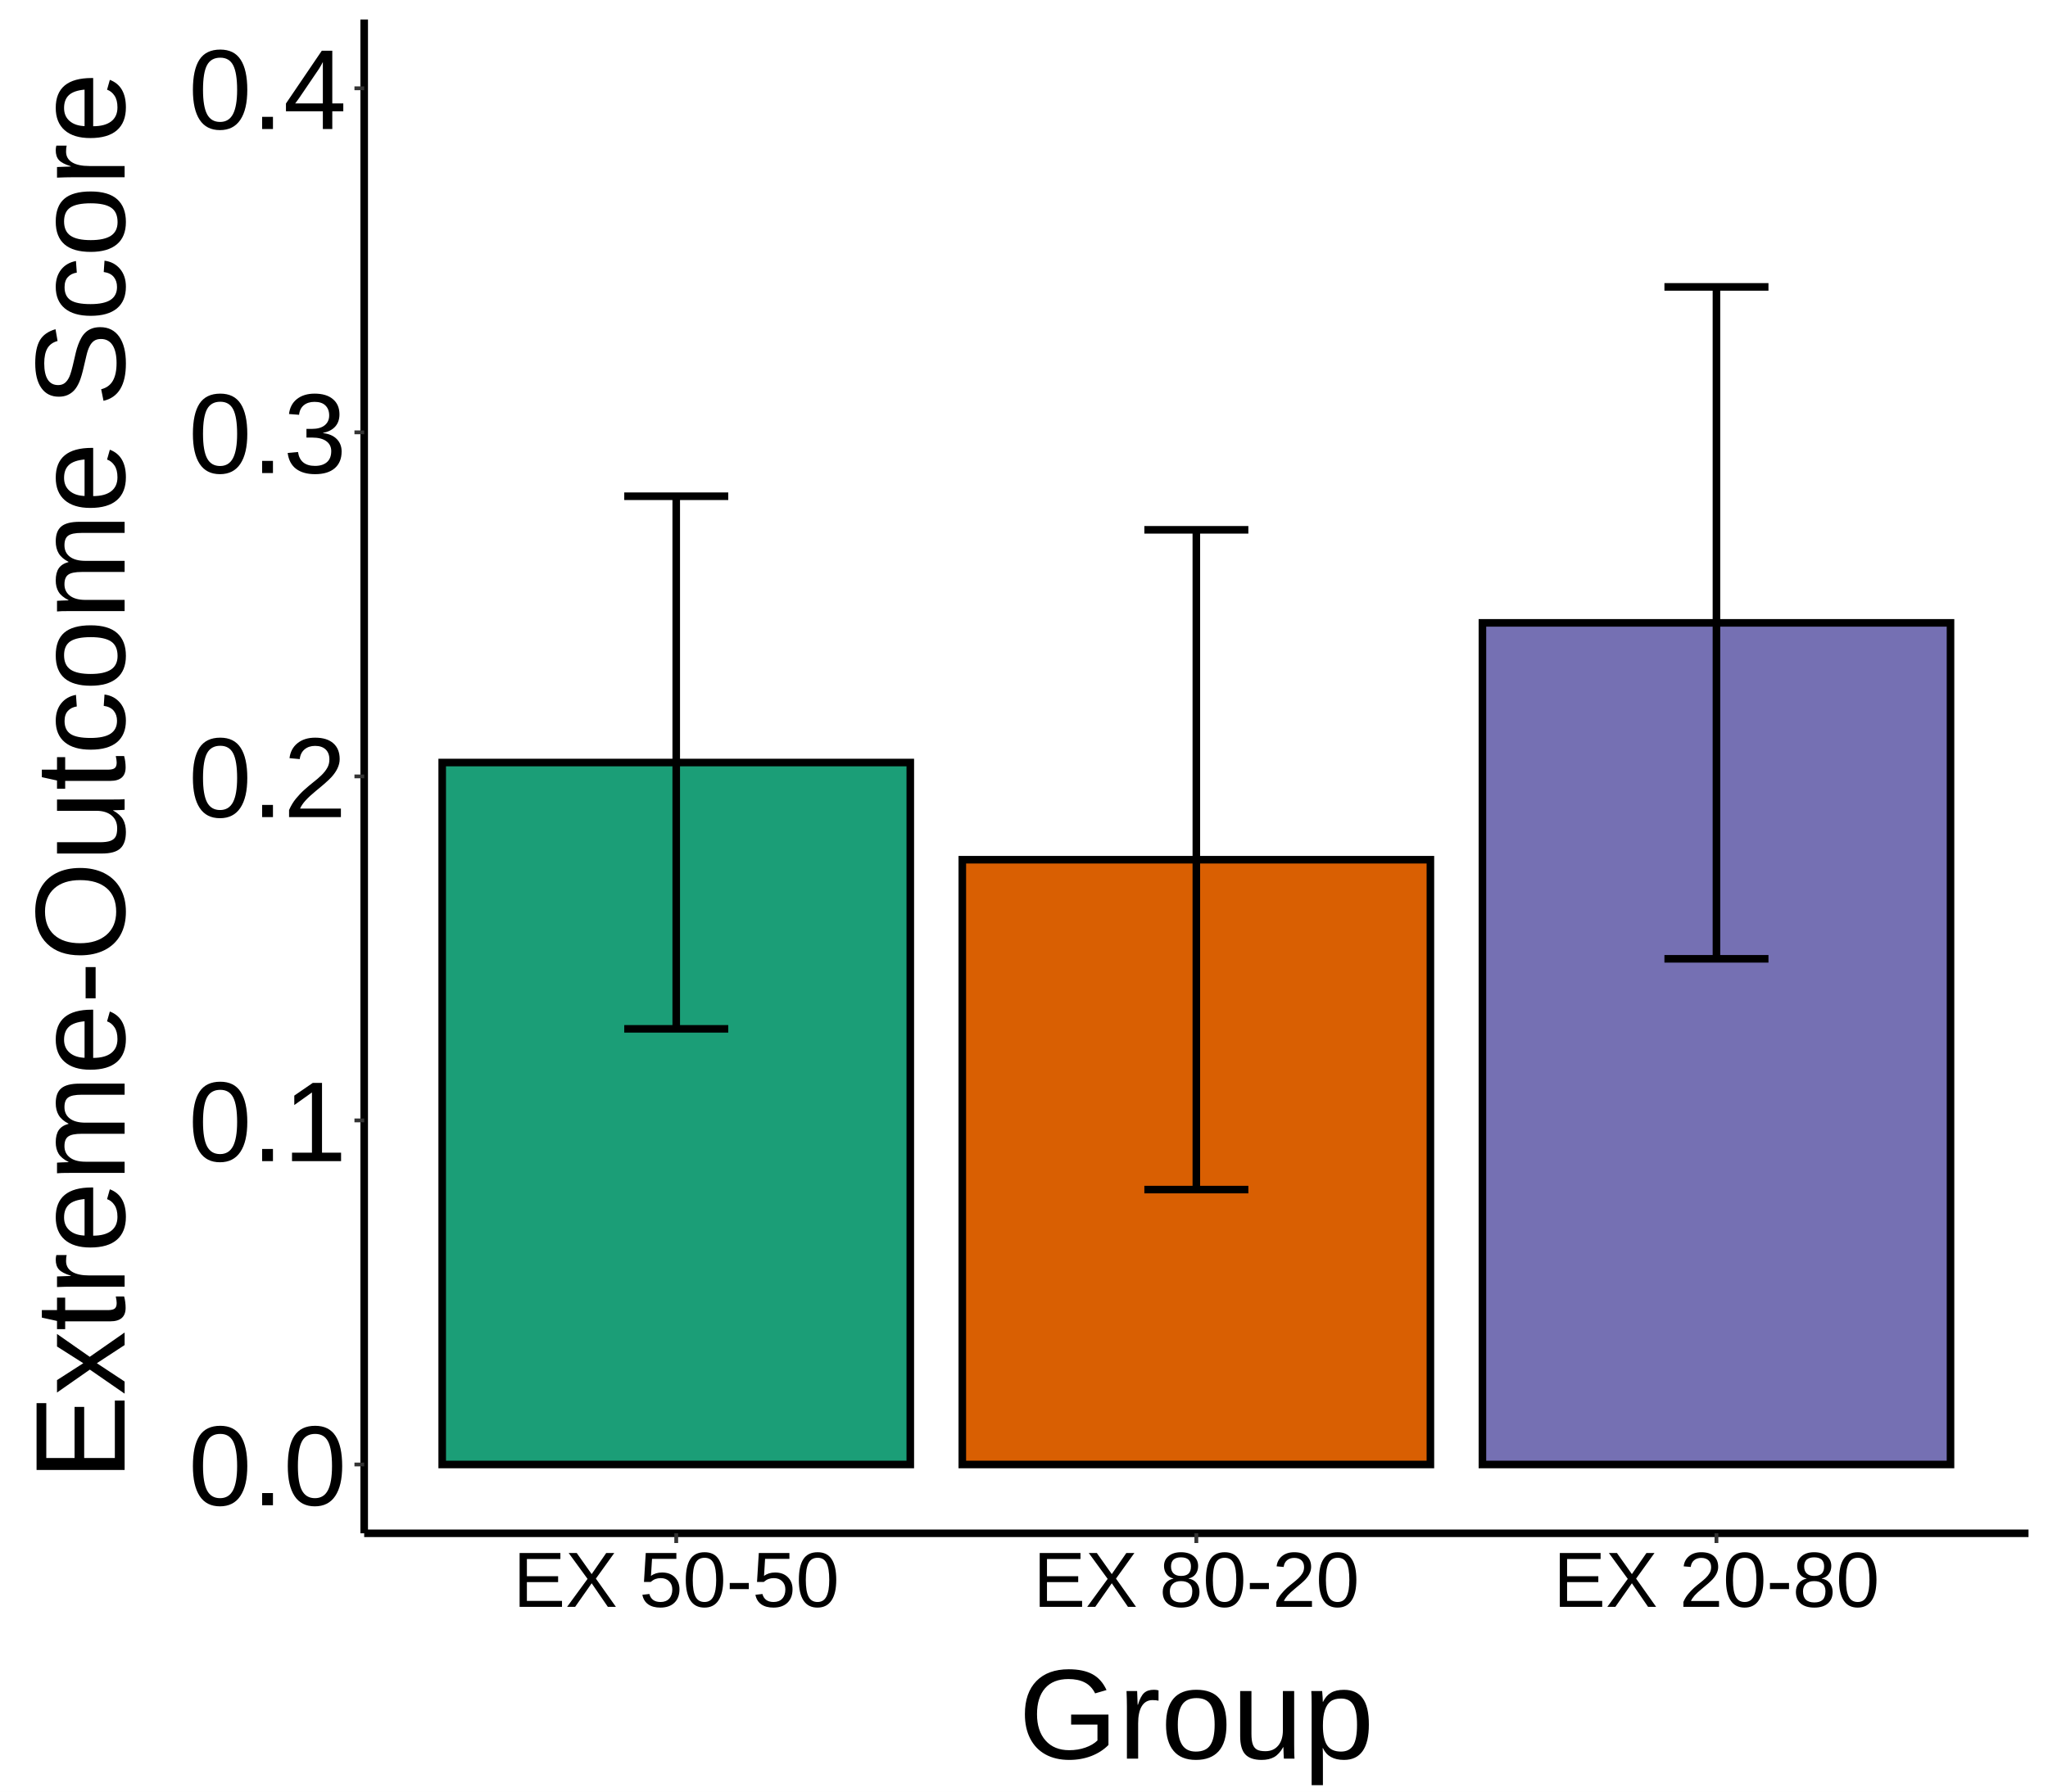
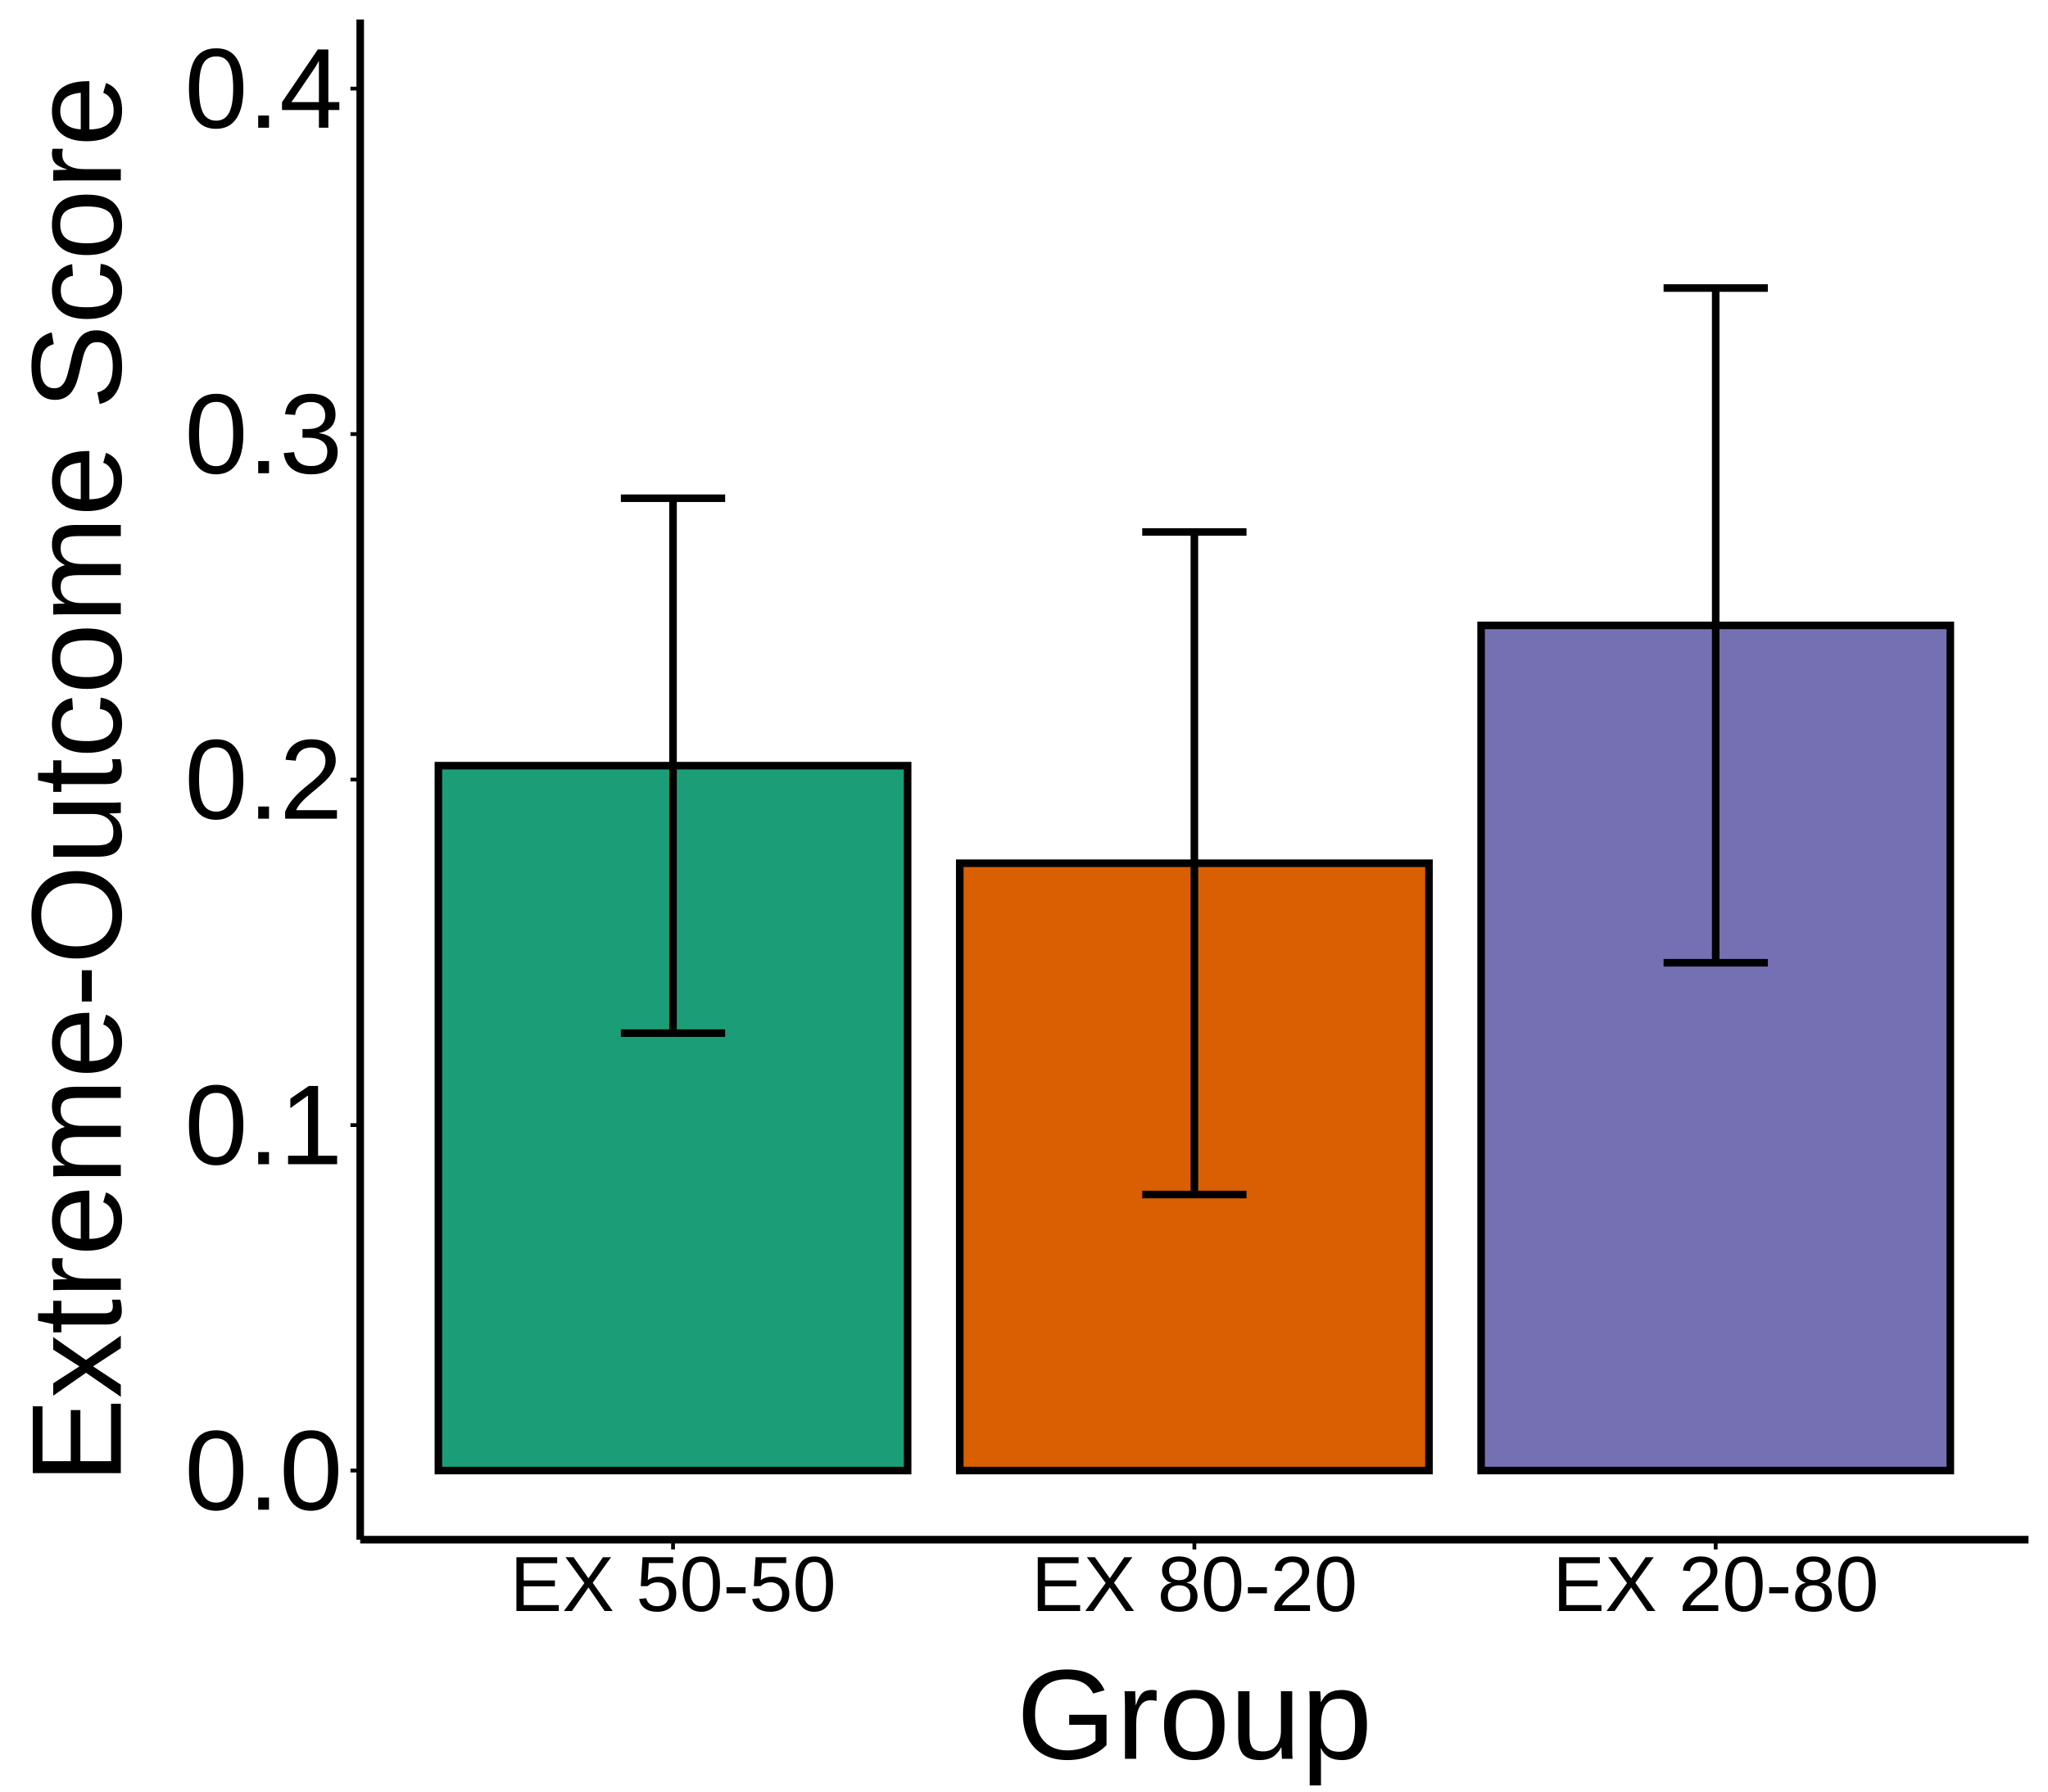
<svg xmlns="http://www.w3.org/2000/svg" width="576.00pt" height="504.00pt" viewBox="0 0 576.00 504.00">
  <g class="svglite">
    <defs>
      <style type="text/css">
    .svglite line, .svglite polyline, .svglite polygon, .svglite path, .svglite rect, .svglite circle {
      fill: none;
      stroke: #000000;
      stroke-linecap: round;
      stroke-linejoin: round;
      stroke-miterlimit: 10.00;
    }
    .svglite text {
      white-space: pre;
    }
    .svglite g.glyphgroup path {
      fill: inherit;
      stroke: none;
    }
  </style>
    </defs>
    <rect width="100%" height="100%" style="stroke: none; fill: #FFFFFF;" />
    <defs>
      <clipPath id="cpMC4wMHw1NzYuMDB8MC4wMHw1MDQuMDA=">
        <rect x="0.00" y="0.00" width="576.00" height="504.00" />
      </clipPath>
    </defs>
    <g clip-path="url(#cpMC4wMHw1NzYuMDB8MC4wMHw1MDQuMDA=)">
-       <rect x="0.00" y="0.00" width="576.00" height="504.00" style="stroke-width: 1.07; stroke: #FFFFFF; fill: #FFFFFF;" />
+       <rect x="0.00" y="-0" width="576.00" height="504.00" style="stroke-width: 1.07; stroke: #FFFFFF; fill: #FFFFFF;" />
    </g>
    <defs>
-       <clipPath id="cpMTAyLjQzfDU3MC41Mnw1LjQ4fDQzMS4zNA==">
-         <rect x="102.43" y="5.48" width="468.09" height="425.86" />
+       <clipPath id="cpMTAxLjMxfDU3MC41Mnw1LjQ4fDQzMy4xMw==">
+         <rect x="101.31" y="5.48" width="469.21" height="427.65" />
      </clipPath>
    </defs>
-     <g clip-path="url(#cpMTAyLjQzfDU3MC41Mnw1LjQ4fDQzMS4zNA==)">
-       <rect x="102.43" y="5.48" width="468.09" height="425.86" style="stroke-width: 1.07; stroke: none; fill: #FFFFFF;" />
-       <rect x="124.37" y="214.51" width="131.65" height="197.47" style="stroke-width: 2.13; stroke-linecap: butt; stroke-linejoin: miter; fill: #1B9E77;" />
-       <rect x="270.65" y="241.85" width="131.65" height="170.13" style="stroke-width: 2.13; stroke-linecap: butt; stroke-linejoin: miter; fill: #D95F02;" />
-       <rect x="416.93" y="175.22" width="131.65" height="236.76" style="stroke-width: 2.13; stroke-linecap: butt; stroke-linejoin: miter; fill: #7570B3;" />
-       <polyline points="175.57,139.60 204.82,139.60 " style="stroke-width: 2.13; stroke-linecap: butt;" />
-       <polyline points="190.19,139.60 190.19,289.43 " style="stroke-width: 2.13; stroke-linecap: butt;" />
-       <polyline points="175.57,289.43 204.82,289.43 " style="stroke-width: 2.13; stroke-linecap: butt;" />
-       <polyline points="321.85,149.05 351.10,149.05 " style="stroke-width: 2.13; stroke-linecap: butt;" />
-       <polyline points="336.47,149.05 336.47,334.65 " style="stroke-width: 2.13; stroke-linecap: butt;" />
-       <polyline points="321.85,334.65 351.10,334.65 " style="stroke-width: 2.13; stroke-linecap: butt;" />
-       <polyline points="468.12,80.71 497.38,80.71 " style="stroke-width: 2.13; stroke-linecap: butt;" />
-       <polyline points="482.75,80.71 482.75,269.73 " style="stroke-width: 2.13; stroke-linecap: butt;" />
-       <polyline points="468.12,269.73 497.38,269.73 " style="stroke-width: 2.13; stroke-linecap: butt;" />
+     <g clip-path="url(#cpMTAxLjMxfDU3MC41Mnw1LjQ4fDQzMy4xMw==)">
+       <rect x="101.31" y="5.48" width="469.21" height="427.65" style="stroke-width: 1.07; stroke: none; fill: #FFFFFF;" />
+       <rect x="123.30" y="215.39" width="131.97" height="198.30" style="stroke-width: 2.13; stroke-linecap: butt; stroke-linejoin: miter; fill: #1B9E77;" />
+       <rect x="269.93" y="242.84" width="131.97" height="170.85" style="stroke-width: 2.13; stroke-linecap: butt; stroke-linejoin: miter; fill: #D95F02;" />
+       <rect x="416.56" y="175.93" width="131.97" height="237.76" style="stroke-width: 2.13; stroke-linecap: butt; stroke-linejoin: miter; fill: #7570B3;" />
+       <polyline points="174.62,140.16 203.95,140.16 " style="stroke-width: 2.13; stroke-linecap: butt;" />
+       <polyline points="189.29,140.16 189.29,290.63 " style="stroke-width: 2.13; stroke-linecap: butt;" />
+       <polyline points="174.62,290.63 203.95,290.63 " style="stroke-width: 2.13; stroke-linecap: butt;" />
+       <polyline points="321.25,149.65 350.58,149.65 " style="stroke-width: 2.13; stroke-linecap: butt;" />
+       <polyline points="335.92,149.65 335.92,336.04 " style="stroke-width: 2.13; stroke-linecap: butt;" />
+       <polyline points="321.25,336.04 350.58,336.04 " style="stroke-width: 2.13; stroke-linecap: butt;" />
+       <polyline points="467.88,81.03 497.21,81.03 " style="stroke-width: 2.13; stroke-linecap: butt;" />
+       <polyline points="482.54,81.03 482.54,270.84 " style="stroke-width: 2.13; stroke-linecap: butt;" />
+       <polyline points="467.88,270.84 497.21,270.84 " style="stroke-width: 2.13; stroke-linecap: butt;" />
    </g>
    <g clip-path="url(#cpMC4wMHw1NzYuMDB8MC4wMHw1MDQuMDA=)">
-       <polyline points="102.43,431.34 102.43,5.48 " style="stroke-width: 2.13; stroke-linecap: butt;" />
-       <text x="97.49" y="423.44" text-anchor="end" style="font-size: 32.00px; font-family: &quot;Arial&quot;;" textLength="44.48px" lengthAdjust="spacingAndGlyphs">0.0</text>
-       <text x="97.49" y="326.65" text-anchor="end" style="font-size: 32.00px; font-family: &quot;Arial&quot;;" textLength="44.48px" lengthAdjust="spacingAndGlyphs">0.1</text>
-       <text x="97.49" y="229.86" text-anchor="end" style="font-size: 32.00px; font-family: &quot;Arial&quot;;" textLength="44.48px" lengthAdjust="spacingAndGlyphs">0.2</text>
-       <text x="97.49" y="133.08" text-anchor="end" style="font-size: 32.00px; font-family: &quot;Arial&quot;;" textLength="44.48px" lengthAdjust="spacingAndGlyphs">0.3</text>
-       <text x="97.49" y="36.29" text-anchor="end" style="font-size: 32.00px; font-family: &quot;Arial&quot;;" textLength="44.48px" lengthAdjust="spacingAndGlyphs">0.4</text>
-       <polyline points="99.69,411.98 102.43,411.98 " style="stroke-width: 1.07; stroke: #333333; stroke-linecap: butt;" />
-       <polyline points="99.69,315.19 102.43,315.19 " style="stroke-width: 1.07; stroke: #333333; stroke-linecap: butt;" />
-       <polyline points="99.69,218.41 102.43,218.41 " style="stroke-width: 1.07; stroke: #333333; stroke-linecap: butt;" />
-       <polyline points="99.69,121.62 102.43,121.62 " style="stroke-width: 1.07; stroke: #333333; stroke-linecap: butt;" />
-       <polyline points="99.69,24.84 102.43,24.84 " style="stroke-width: 1.07; stroke: #333333; stroke-linecap: butt;" />
-       <polyline points="102.43,431.34 570.52,431.34 " style="stroke-width: 2.13; stroke-linecap: butt;" />
-       <polyline points="190.19,434.08 190.19,431.34 " style="stroke-width: 1.07; stroke: #333333; stroke-linecap: butt;" />
-       <polyline points="336.47,434.08 336.47,431.34 " style="stroke-width: 1.07; stroke: #333333; stroke-linecap: butt;" />
-       <polyline points="482.75,434.08 482.75,431.34 " style="stroke-width: 1.07; stroke: #333333; stroke-linecap: butt;" />
-       <text x="190.19" y="452.02" text-anchor="middle" style="font-size: 22.00px; font-family: &quot;Arial&quot;;" textLength="91.72px" lengthAdjust="spacingAndGlyphs">EX 50-50</text>
-       <text x="336.47" y="452.02" text-anchor="middle" style="font-size: 22.00px; font-family: &quot;Arial&quot;;" textLength="91.72px" lengthAdjust="spacingAndGlyphs">EX 80-20</text>
-       <text x="482.75" y="452.02" text-anchor="middle" style="font-size: 22.00px; font-family: &quot;Arial&quot;;" textLength="91.72px" lengthAdjust="spacingAndGlyphs">EX 20-80</text>
-       <text x="336.47" y="494.73" text-anchor="middle" style="font-size: 36.00px; font-family: &quot;Arial&quot;;" textLength="100.03px" lengthAdjust="spacingAndGlyphs">Group</text>
-       <text transform="translate(35.05,218.41) rotate(-90)" text-anchor="middle" style="font-size: 36.00px; font-family: &quot;Arial&quot;;" textLength="396.06px" lengthAdjust="spacingAndGlyphs">Extreme-Outcome Score</text>
+       <polyline points="101.31,433.13 101.31,5.48 " style="stroke-width: 2.13; stroke-linecap: butt;" />
+       <text x="96.38" y="424.70" text-anchor="end" style="font-size: 32.00px; font-family: &quot;Liberation Sans&quot;;" textLength="44.48px" lengthAdjust="spacingAndGlyphs">0.0</text>
+       <text x="96.38" y="327.51" text-anchor="end" style="font-size: 32.00px; font-family: &quot;Liberation Sans&quot;;" textLength="44.48px" lengthAdjust="spacingAndGlyphs">0.1</text>
+       <text x="96.38" y="230.31" text-anchor="end" style="font-size: 32.00px; font-family: &quot;Liberation Sans&quot;;" textLength="44.48px" lengthAdjust="spacingAndGlyphs">0.2</text>
+       <text x="96.38" y="133.12" text-anchor="end" style="font-size: 32.00px; font-family: &quot;Liberation Sans&quot;;" textLength="44.48px" lengthAdjust="spacingAndGlyphs">0.3</text>
+       <text x="96.38" y="35.93" text-anchor="end" style="font-size: 32.00px; font-family: &quot;Liberation Sans&quot;;" textLength="44.48px" lengthAdjust="spacingAndGlyphs">0.4</text>
+       <polyline points="98.57,413.69 101.31,413.69 " style="stroke-width: 1.07; stroke-linecap: butt;" />
+       <polyline points="98.57,316.50 101.31,316.50 " style="stroke-width: 1.07; stroke-linecap: butt;" />
+       <polyline points="98.57,219.30 101.31,219.30 " style="stroke-width: 1.07; stroke-linecap: butt;" />
+       <polyline points="98.57,122.11 101.31,122.11 " style="stroke-width: 1.07; stroke-linecap: butt;" />
+       <polyline points="98.57,24.92 101.31,24.92 " style="stroke-width: 1.07; stroke-linecap: butt;" />
+       <polyline points="101.31,433.13 570.52,433.13 " style="stroke-width: 2.13; stroke-linecap: butt;" />
+       <polyline points="189.29,435.87 189.29,433.13 " style="stroke-width: 1.07; stroke-linecap: butt;" />
+       <polyline points="335.92,435.87 335.92,433.13 " style="stroke-width: 1.07; stroke-linecap: butt;" />
+       <polyline points="482.54,435.87 482.54,433.13 " style="stroke-width: 1.07; stroke-linecap: butt;" />
+       <text x="189.29" y="453.20" text-anchor="middle" style="font-size: 22.00px; font-family: &quot;Liberation Sans&quot;;" textLength="91.72px" lengthAdjust="spacingAndGlyphs">EX 50-50</text>
+       <text x="335.92" y="453.20" text-anchor="middle" style="font-size: 22.00px; font-family: &quot;Liberation Sans&quot;;" textLength="91.72px" lengthAdjust="spacingAndGlyphs">EX 80-20</text>
+       <text x="482.54" y="453.20" text-anchor="middle" style="font-size: 22.00px; font-family: &quot;Liberation Sans&quot;;" textLength="91.72px" lengthAdjust="spacingAndGlyphs">EX 20-80</text>
+       <text x="335.92" y="494.78" text-anchor="middle" style="font-size: 36.00px; font-family: &quot;Liberation Sans&quot;;" textLength="100.03px" lengthAdjust="spacingAndGlyphs">Group</text>
+       <text transform="translate(33.98,219.30) rotate(-90)" text-anchor="middle" style="font-size: 36.00px; font-family: &quot;Liberation Sans&quot;;" textLength="396.06px" lengthAdjust="spacingAndGlyphs">Extreme-Outcome Score</text>
    </g>
  </g>
</svg>
